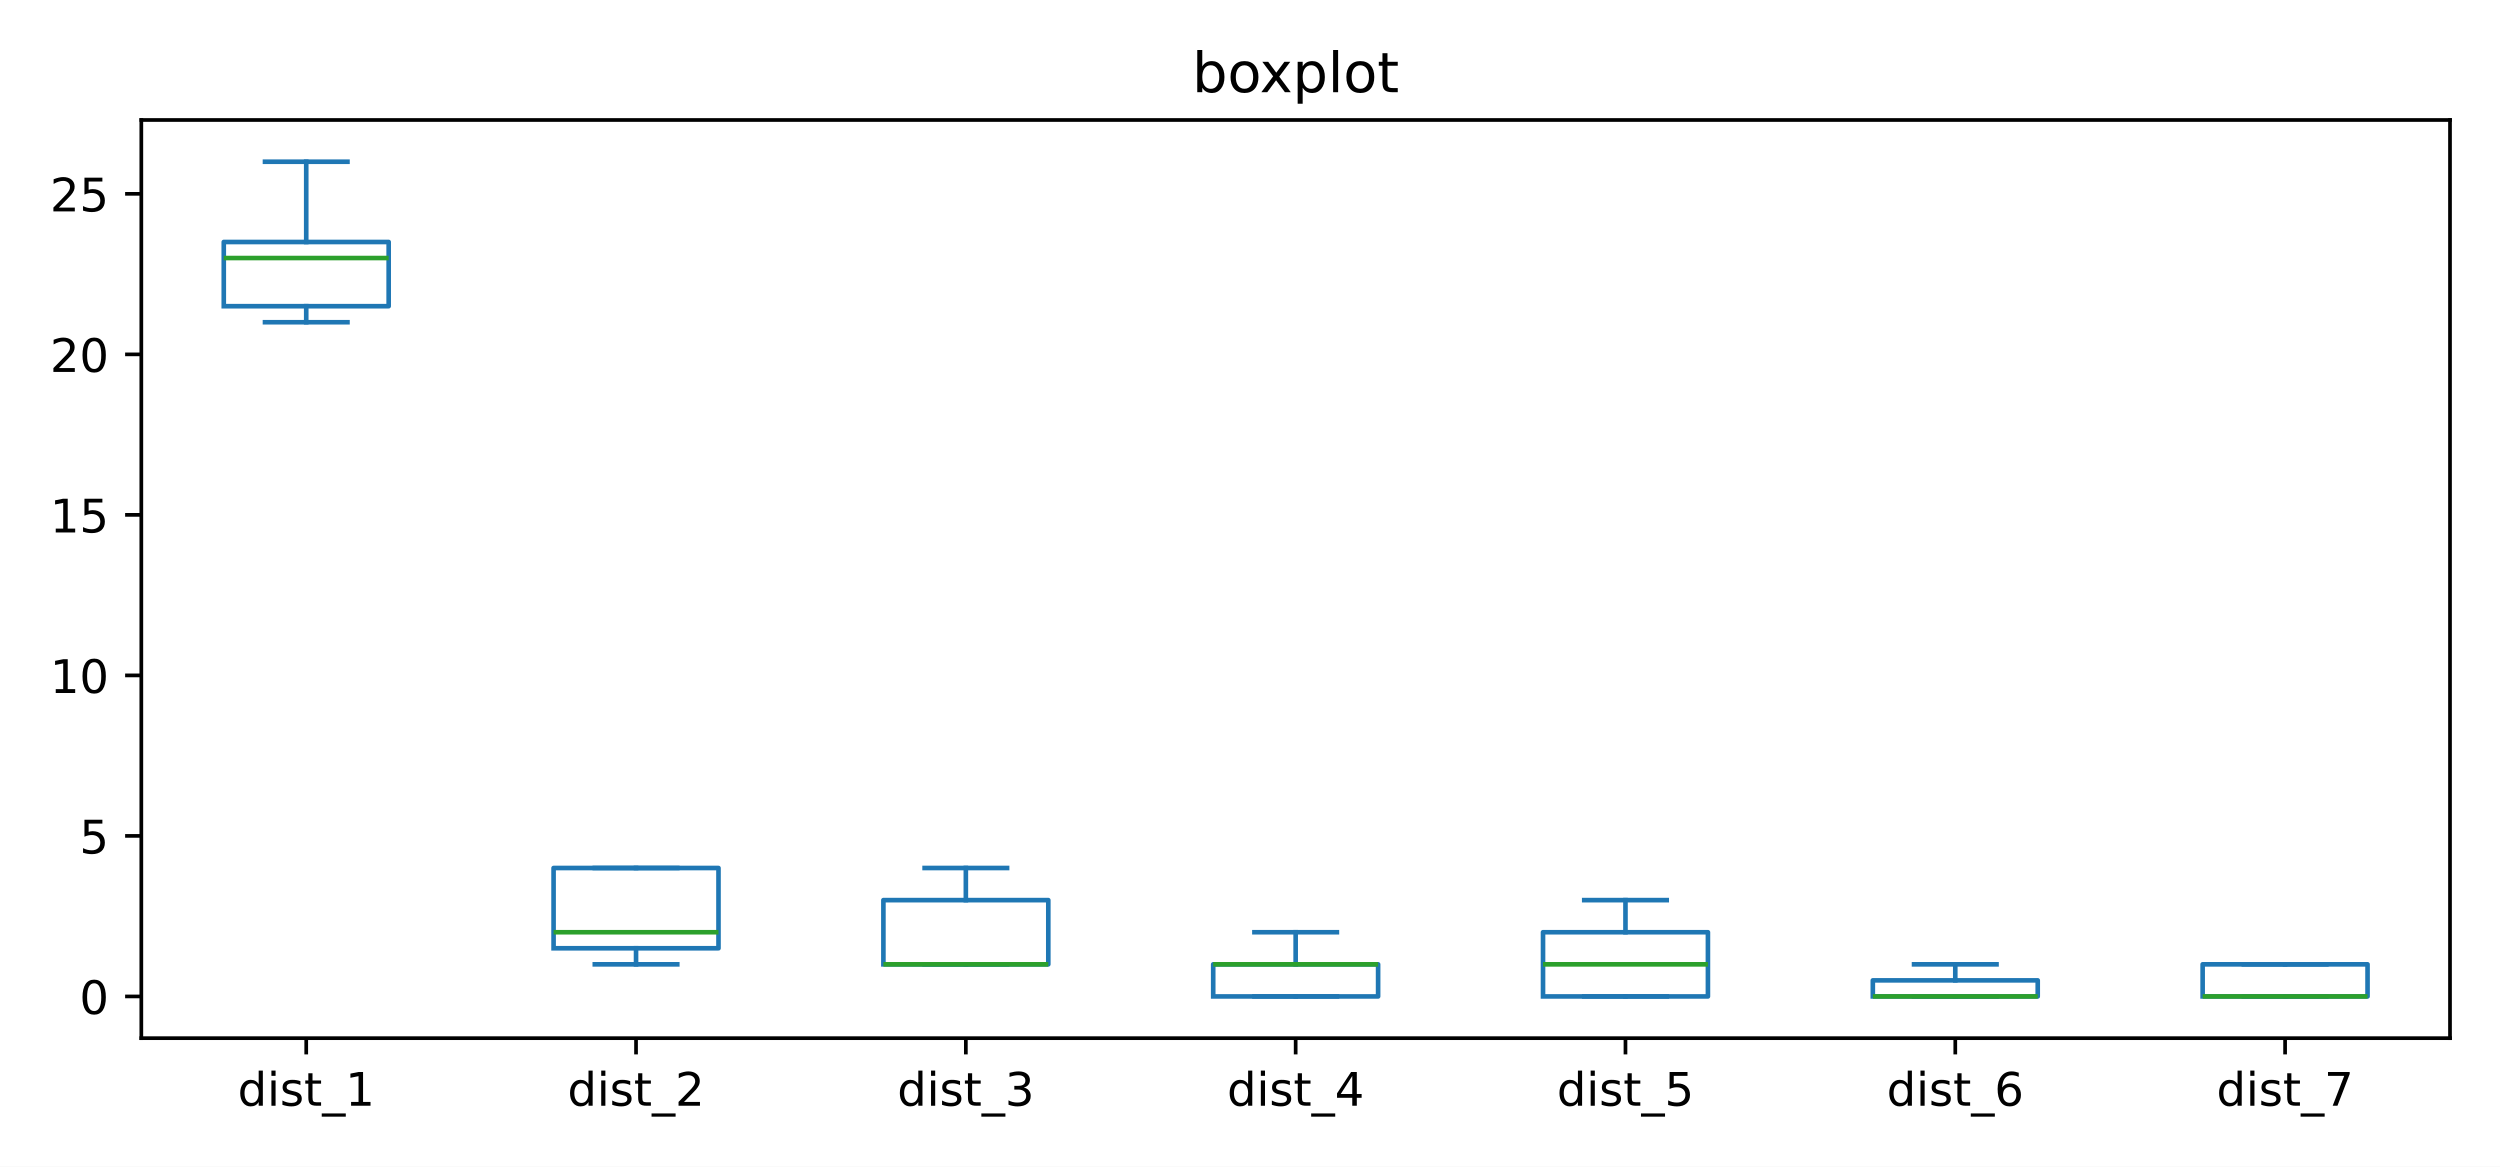
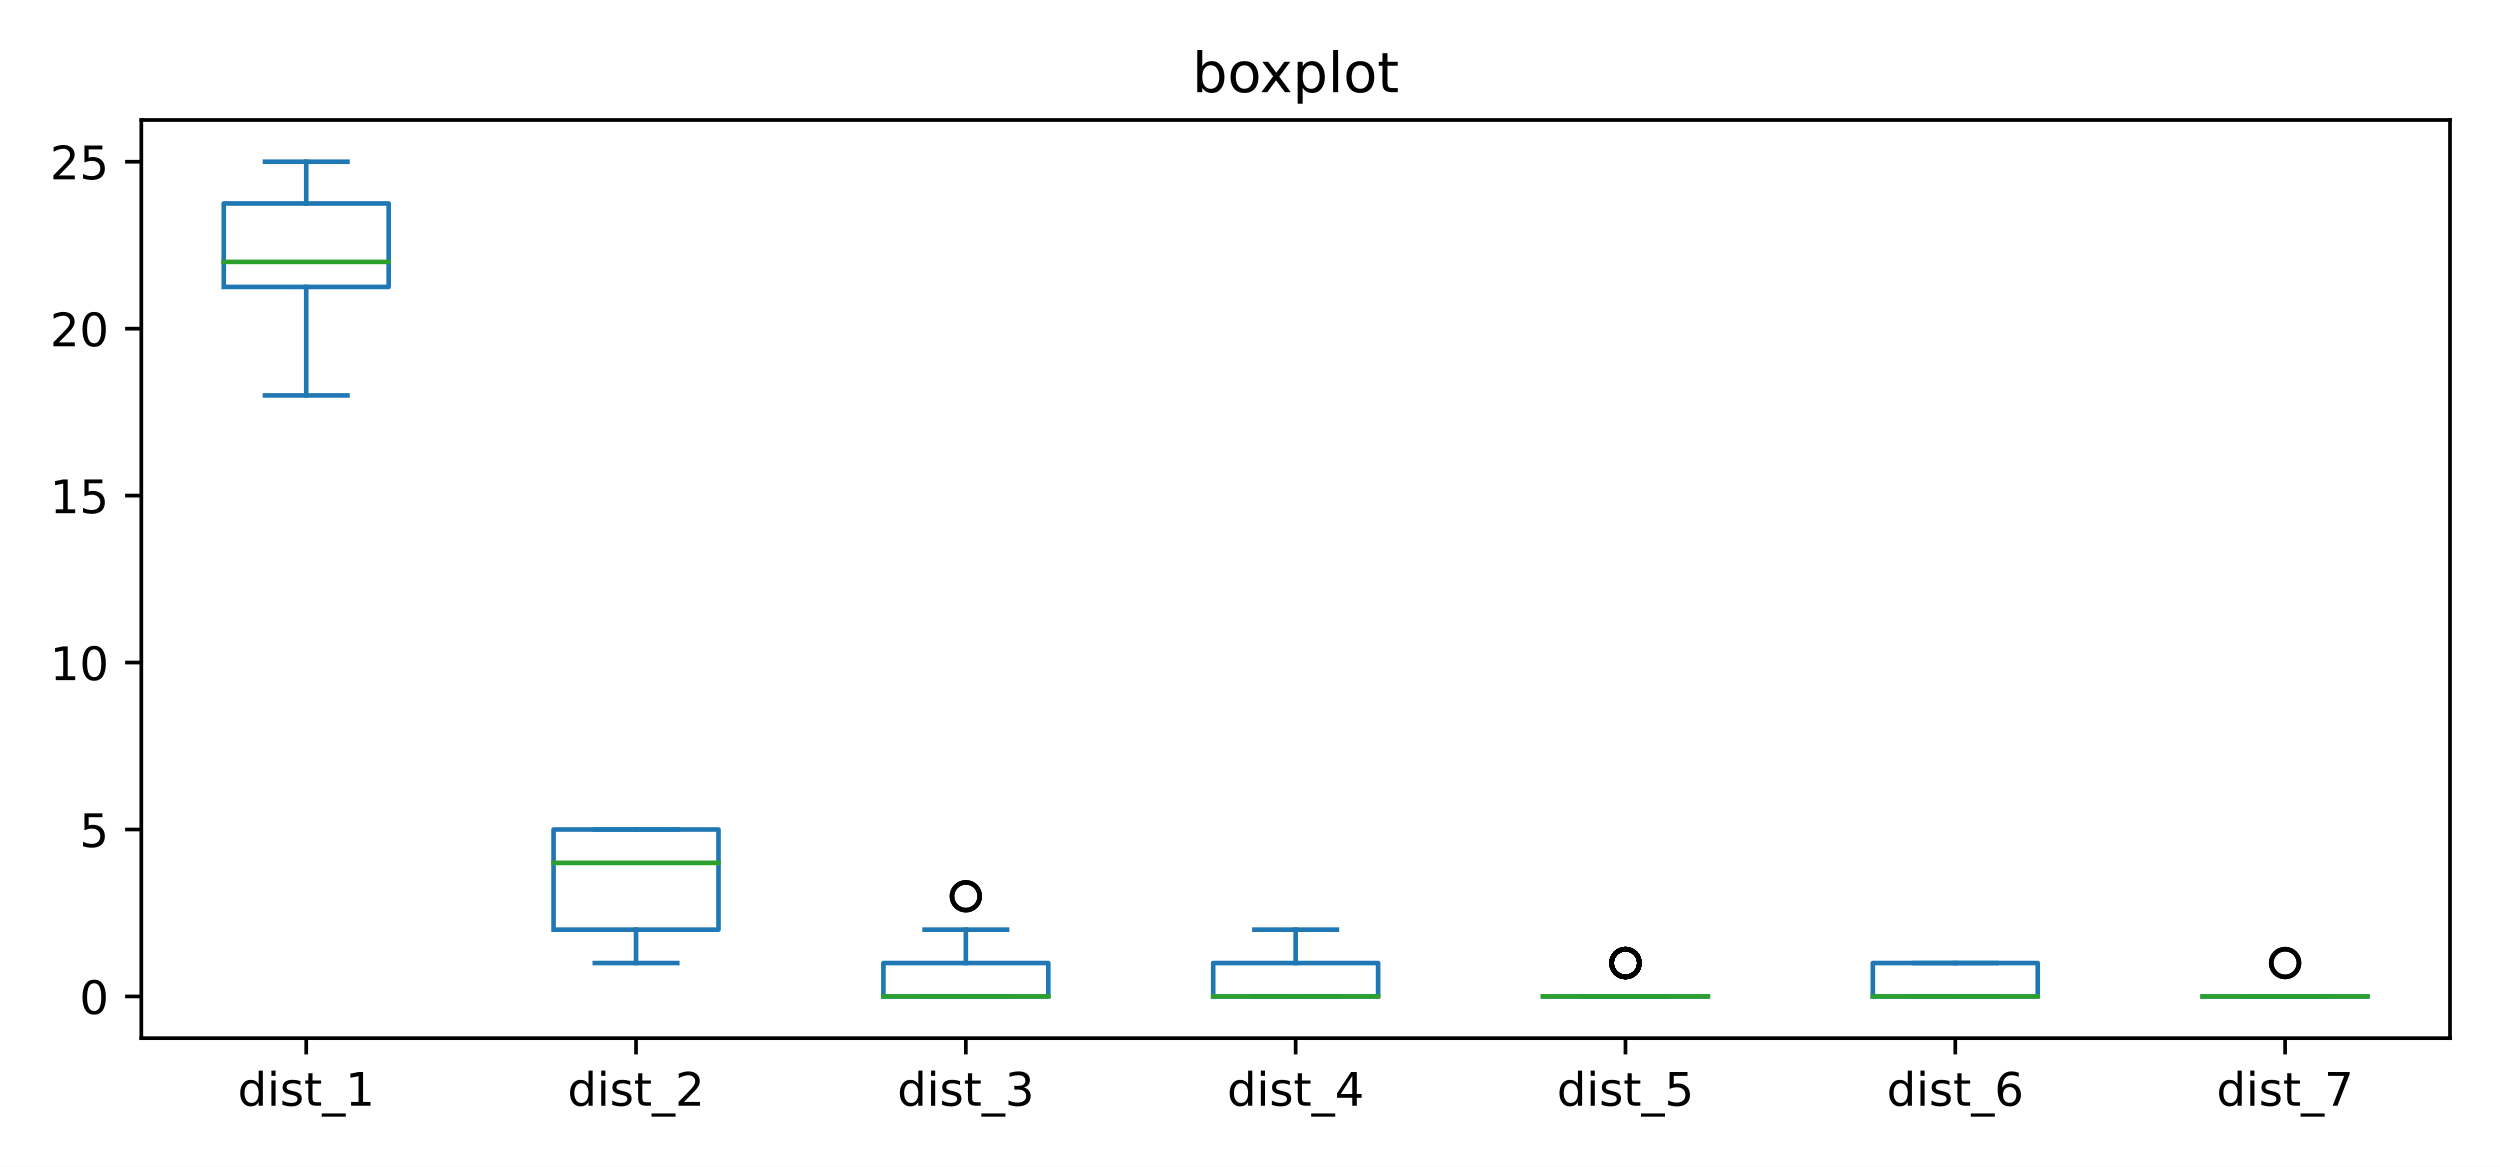
<svg xmlns="http://www.w3.org/2000/svg" xmlns:xlink="http://www.w3.org/1999/xlink" width="540pt" height="252pt" viewBox="0 0 540 252" version="1.1">
  <defs>
    <style type="text/css">*{stroke-linejoin: round; stroke-linecap: butt}</style>
  </defs>
  <g id="figure_1">
    <g id="patch_1">
      <path d="M 0 252  L 540 252  L 540 0  L 0 0  z " style="fill: #ffffff" />
    </g>
    <g id="axes_1">
      <g id="patch_2">
        <path d="M 30.525 224.244  L 529.2 224.244  L 529.2 25.918  L 30.525 25.918  z " style="fill: #ffffff" />
      </g>
      <g id="matplotlib.axis_1">
        <g id="xtick_1">
          <g id="line2d_1">
            <defs>
-               <path id="mcacb399987" d="M 0 0  L 0 3.5  " style="stroke: #000000; stroke-width: 0.8" />
+               <path id="m93301dcd38" d="M 0 0  L 0 3.5  " style="stroke: #000000; stroke-width: 0.8" />
            </defs>
            <g>
-               <use xlink:href="#mcacb399987" x="66.145" y="224.244" style="stroke: #000000; stroke-width: 0.8" />
+               <use xlink:href="#m93301dcd38" x="66.145" y="224.244" style="stroke: #000000; stroke-width: 0.8" />
            </g>
          </g>
          <g id="text_1">
-             <g transform="translate(51.33527 238.8422) scale(0.1 -0.1)">
+             <g transform="translate(51.33527 238.8422)scale(0.1 -0.1)">
              <defs>
                <path id="DejaVuSans-64" d="M 2906 2969  L 2906 4863  L 3481 4863  L 3481 0  L 2906 0  L 2906 525  Q 2725 213 2448 61  Q 2172 -91 1784 -91  Q 1150 -91 751 415  Q 353 922 353 1747  Q 353 2572 751 3078  Q 1150 3584 1784 3584  Q 2172 3584 2448 3432  Q 2725 3281 2906 2969  z M 947 1747  Q 947 1113 1208 752  Q 1469 391 1925 391  Q 2381 391 2643 752  Q 2906 1113 2906 1747  Q 2906 2381 2643 2742  Q 2381 3103 1925 3103  Q 1469 3103 1208 2742  Q 947 2381 947 1747  z " transform="scale(0.015625)" />
                <path id="DejaVuSans-69" d="M 603 3500  L 1178 3500  L 1178 0  L 603 0  L 603 3500  z M 603 4863  L 1178 4863  L 1178 4134  L 603 4134  L 603 4863  z " transform="scale(0.015625)" />
                <path id="DejaVuSans-73" d="M 2834 3397  L 2834 2853  Q 2591 2978 2328 3040  Q 2066 3103 1784 3103  Q 1356 3103 1142 2972  Q 928 2841 928 2578  Q 928 2378 1081 2264  Q 1234 2150 1697 2047  L 1894 2003  Q 2506 1872 2764 1633  Q 3022 1394 3022 966  Q 3022 478 2636 193  Q 2250 -91 1575 -91  Q 1294 -91 989 -36  Q 684 19 347 128  L 347 722  Q 666 556 975 473  Q 1284 391 1588 391  Q 1994 391 2212 530  Q 2431 669 2431 922  Q 2431 1156 2273 1281  Q 2116 1406 1581 1522  L 1381 1569  Q 847 1681 609 1914  Q 372 2147 372 2553  Q 372 3047 722 3315  Q 1072 3584 1716 3584  Q 2034 3584 2315 3537  Q 2597 3491 2834 3397  z " transform="scale(0.015625)" />
                <path id="DejaVuSans-74" d="M 1172 4494  L 1172 3500  L 2356 3500  L 2356 3053  L 1172 3053  L 1172 1153  Q 1172 725 1289 603  Q 1406 481 1766 481  L 2356 481  L 2356 0  L 1766 0  Q 1100 0 847 248  Q 594 497 594 1153  L 594 3053  L 172 3053  L 172 3500  L 594 3500  L 594 4494  L 1172 4494  z " transform="scale(0.015625)" />
                <path id="DejaVuSans-5f" d="M 3263 -1063  L 3263 -1509  L -63 -1509  L -63 -1063  L 3263 -1063  z " transform="scale(0.015625)" />
                <path id="DejaVuSans-31" d="M 794 531  L 1825 531  L 1825 4091  L 703 3866  L 703 4441  L 1819 4666  L 2450 4666  L 2450 531  L 3481 531  L 3481 0  L 794 0  L 794 531  z " transform="scale(0.015625)" />
              </defs>
              <use xlink:href="#DejaVuSans-64" />
              <use xlink:href="#DejaVuSans-69" x="63.477" />
              <use xlink:href="#DejaVuSans-73" x="91.26" />
              <use xlink:href="#DejaVuSans-74" x="143.359" />
              <use xlink:href="#DejaVuSans-5f" x="182.568" />
              <use xlink:href="#DejaVuSans-31" x="232.568" />
            </g>
          </g>
        </g>
        <g id="xtick_2">
          <g id="line2d_2">
            <g>
-               <use xlink:href="#mcacb399987" x="137.384" y="224.244" style="stroke: #000000; stroke-width: 0.8" />
+               <use xlink:href="#m93301dcd38" x="137.384" y="224.244" style="stroke: #000000; stroke-width: 0.8" />
            </g>
          </g>
          <g id="text_2">
-             <g transform="translate(122.5746 238.8422) scale(0.1 -0.1)">
+             <g transform="translate(122.5746 238.8422)scale(0.1 -0.1)">
              <defs>
                <path id="DejaVuSans-32" d="M 1228 531  L 3431 531  L 3431 0  L 469 0  L 469 531  Q 828 903 1448 1529  Q 2069 2156 2228 2338  Q 2531 2678 2651 2914  Q 2772 3150 2772 3378  Q 2772 3750 2511 3984  Q 2250 4219 1831 4219  Q 1534 4219 1204 4116  Q 875 4013 500 3803  L 500 4441  Q 881 4594 1212 4672  Q 1544 4750 1819 4750  Q 2544 4750 2975 4387  Q 3406 4025 3406 3419  Q 3406 3131 3298 2873  Q 3191 2616 2906 2266  Q 2828 2175 2409 1742  Q 1991 1309 1228 531  z " transform="scale(0.015625)" />
              </defs>
              <use xlink:href="#DejaVuSans-64" />
              <use xlink:href="#DejaVuSans-69" x="63.477" />
              <use xlink:href="#DejaVuSans-73" x="91.26" />
              <use xlink:href="#DejaVuSans-74" x="143.359" />
              <use xlink:href="#DejaVuSans-5f" x="182.568" />
              <use xlink:href="#DejaVuSans-32" x="232.568" />
            </g>
          </g>
        </g>
        <g id="xtick_3">
          <g id="line2d_3">
            <g>
-               <use xlink:href="#mcacb399987" x="208.623" y="224.244" style="stroke: #000000; stroke-width: 0.8" />
+               <use xlink:href="#m93301dcd38" x="208.623" y="224.244" style="stroke: #000000; stroke-width: 0.8" />
            </g>
          </g>
          <g id="text_3">
-             <g transform="translate(193.8138 238.8422) scale(0.1 -0.1)">
+             <g transform="translate(193.8138 238.8422)scale(0.1 -0.1)">
              <defs>
                <path id="DejaVuSans-33" d="M 2597 2516  Q 3050 2419 3304 2112  Q 3559 1806 3559 1356  Q 3559 666 3084 287  Q 2609 -91 1734 -91  Q 1441 -91 1130 -33  Q 819 25 488 141  L 488 750  Q 750 597 1062 519  Q 1375 441 1716 441  Q 2309 441 2620 675  Q 2931 909 2931 1356  Q 2931 1769 2642 2001  Q 2353 2234 1838 2234  L 1294 2234  L 1294 2753  L 1863 2753  Q 2328 2753 2575 2939  Q 2822 3125 2822 3475  Q 2822 3834 2567 4026  Q 2313 4219 1838 4219  Q 1578 4219 1281 4162  Q 984 4106 628 3988  L 628 4550  Q 988 4650 1302 4700  Q 1616 4750 1894 4750  Q 2613 4750 3031 4423  Q 3450 4097 3450 3541  Q 3450 3153 3228 2886  Q 3006 2619 2597 2516  z " transform="scale(0.015625)" />
              </defs>
              <use xlink:href="#DejaVuSans-64" />
              <use xlink:href="#DejaVuSans-69" x="63.477" />
              <use xlink:href="#DejaVuSans-73" x="91.26" />
              <use xlink:href="#DejaVuSans-74" x="143.359" />
              <use xlink:href="#DejaVuSans-5f" x="182.568" />
              <use xlink:href="#DejaVuSans-33" x="232.568" />
            </g>
          </g>
        </g>
        <g id="xtick_4">
          <g id="line2d_4">
            <g>
-               <use xlink:href="#mcacb399987" x="279.863" y="224.244" style="stroke: #000000; stroke-width: 0.8" />
+               <use xlink:href="#m93301dcd38" x="279.863" y="224.244" style="stroke: #000000; stroke-width: 0.8" />
            </g>
          </g>
          <g id="text_4">
-             <g transform="translate(265.0531 238.8422) scale(0.1 -0.1)">
+             <g transform="translate(265.0531 238.8422)scale(0.1 -0.1)">
              <defs>
                <path id="DejaVuSans-34" d="M 2419 4116  L 825 1625  L 2419 1625  L 2419 4116  z M 2253 4666  L 3047 4666  L 3047 1625  L 3713 1625  L 3713 1100  L 3047 1100  L 3047 0  L 2419 0  L 2419 1100  L 313 1100  L 313 1709  L 2253 4666  z " transform="scale(0.015625)" />
              </defs>
              <use xlink:href="#DejaVuSans-64" />
              <use xlink:href="#DejaVuSans-69" x="63.477" />
              <use xlink:href="#DejaVuSans-73" x="91.26" />
              <use xlink:href="#DejaVuSans-74" x="143.359" />
              <use xlink:href="#DejaVuSans-5f" x="182.568" />
              <use xlink:href="#DejaVuSans-34" x="232.568" />
            </g>
          </g>
        </g>
        <g id="xtick_5">
          <g id="line2d_5">
            <g>
-               <use xlink:href="#mcacb399987" x="351.102" y="224.244" style="stroke: #000000; stroke-width: 0.8" />
+               <use xlink:href="#m93301dcd38" x="351.102" y="224.244" style="stroke: #000000; stroke-width: 0.8" />
            </g>
          </g>
          <g id="text_5">
-             <g transform="translate(336.2924 238.8422) scale(0.1 -0.1)">
+             <g transform="translate(336.2924 238.8422)scale(0.1 -0.1)">
              <defs>
                <path id="DejaVuSans-35" d="M 691 4666  L 3169 4666  L 3169 4134  L 1269 4134  L 1269 2991  Q 1406 3038 1543 3061  Q 1681 3084 1819 3084  Q 2600 3084 3056 2656  Q 3513 2228 3513 1497  Q 3513 744 3044 326  Q 2575 -91 1722 -91  Q 1428 -91 1123 -41  Q 819 9 494 109  L 494 744  Q 775 591 1075 516  Q 1375 441 1709 441  Q 2250 441 2565 725  Q 2881 1009 2881 1497  Q 2881 1984 2565 2268  Q 2250 2553 1709 2553  Q 1456 2553 1204 2497  Q 953 2441 691 2322  L 691 4666  z " transform="scale(0.015625)" />
              </defs>
              <use xlink:href="#DejaVuSans-64" />
              <use xlink:href="#DejaVuSans-69" x="63.477" />
              <use xlink:href="#DejaVuSans-73" x="91.26" />
              <use xlink:href="#DejaVuSans-74" x="143.359" />
              <use xlink:href="#DejaVuSans-5f" x="182.568" />
              <use xlink:href="#DejaVuSans-35" x="232.568" />
            </g>
          </g>
        </g>
        <g id="xtick_6">
          <g id="line2d_6">
            <g>
-               <use xlink:href="#mcacb399987" x="422.341" y="224.244" style="stroke: #000000; stroke-width: 0.8" />
+               <use xlink:href="#m93301dcd38" x="422.341" y="224.244" style="stroke: #000000; stroke-width: 0.8" />
            </g>
          </g>
          <g id="text_6">
-             <g transform="translate(407.5317 238.8422) scale(0.1 -0.1)">
+             <g transform="translate(407.5317 238.8422)scale(0.1 -0.1)">
              <defs>
                <path id="DejaVuSans-36" d="M 2113 2584  Q 1688 2584 1439 2293  Q 1191 2003 1191 1497  Q 1191 994 1439 701  Q 1688 409 2113 409  Q 2538 409 2786 701  Q 3034 994 3034 1497  Q 3034 2003 2786 2293  Q 2538 2584 2113 2584  z M 3366 4563  L 3366 3988  Q 3128 4100 2886 4159  Q 2644 4219 2406 4219  Q 1781 4219 1451 3797  Q 1122 3375 1075 2522  Q 1259 2794 1537 2939  Q 1816 3084 2150 3084  Q 2853 3084 3261 2657  Q 3669 2231 3669 1497  Q 3669 778 3244 343  Q 2819 -91 2113 -91  Q 1303 -91 875 529  Q 447 1150 447 2328  Q 447 3434 972 4092  Q 1497 4750 2381 4750  Q 2619 4750 2861 4703  Q 3103 4656 3366 4563  z " transform="scale(0.015625)" />
              </defs>
              <use xlink:href="#DejaVuSans-64" />
              <use xlink:href="#DejaVuSans-69" x="63.477" />
              <use xlink:href="#DejaVuSans-73" x="91.26" />
              <use xlink:href="#DejaVuSans-74" x="143.359" />
              <use xlink:href="#DejaVuSans-5f" x="182.568" />
              <use xlink:href="#DejaVuSans-36" x="232.568" />
            </g>
          </g>
        </g>
        <g id="xtick_7">
          <g id="line2d_7">
            <g>
-               <use xlink:href="#mcacb399987" x="493.58" y="224.244" style="stroke: #000000; stroke-width: 0.8" />
+               <use xlink:href="#m93301dcd38" x="493.58" y="224.244" style="stroke: #000000; stroke-width: 0.8" />
            </g>
          </g>
          <g id="text_7">
-             <g transform="translate(478.771 238.8422) scale(0.1 -0.1)">
+             <g transform="translate(478.771 238.8422)scale(0.1 -0.1)">
              <defs>
                <path id="DejaVuSans-37" d="M 525 4666  L 3525 4666  L 3525 4397  L 1831 0  L 1172 0  L 2766 4134  L 525 4134  L 525 4666  z " transform="scale(0.015625)" />
              </defs>
              <use xlink:href="#DejaVuSans-64" />
              <use xlink:href="#DejaVuSans-69" x="63.477" />
              <use xlink:href="#DejaVuSans-73" x="91.26" />
              <use xlink:href="#DejaVuSans-74" x="143.359" />
              <use xlink:href="#DejaVuSans-5f" x="182.568" />
              <use xlink:href="#DejaVuSans-37" x="232.568" />
            </g>
          </g>
        </g>
      </g>
      <g id="matplotlib.axis_2">
        <g id="ytick_1">
          <g id="line2d_8">
            <defs>
-               <path id="m5f2f2c5712" d="M 0 0  L -3.5 0  " style="stroke: #000000; stroke-width: 0.8" />
+               <path id="m5f8234d470" d="M 0 0  L -3.5 0  " style="stroke: #000000; stroke-width: 0.8" />
            </defs>
            <g>
-               <use xlink:href="#m5f2f2c5712" x="30.525" y="215.229" style="stroke: #000000; stroke-width: 0.8" />
+               <use xlink:href="#m5f8234d470" x="30.525" y="215.229" style="stroke: #000000; stroke-width: 0.8" />
            </g>
          </g>
          <g id="text_8">
-             <g transform="translate(17.1625 219.0282) scale(0.1 -0.1)">
+             <g transform="translate(17.1625 219.0282)scale(0.1 -0.1)">
              <defs>
                <path id="DejaVuSans-30" d="M 2034 4250  Q 1547 4250 1301 3770  Q 1056 3291 1056 2328  Q 1056 1369 1301 889  Q 1547 409 2034 409  Q 2525 409 2770 889  Q 3016 1369 3016 2328  Q 3016 3291 2770 3770  Q 2525 4250 2034 4250  z M 2034 4750  Q 2819 4750 3233 4129  Q 3647 3509 3647 2328  Q 3647 1150 3233 529  Q 2819 -91 2034 -91  Q 1250 -91 836 529  Q 422 1150 422 2328  Q 422 3509 836 4129  Q 1250 4750 2034 4750  z " transform="scale(0.015625)" />
              </defs>
              <use xlink:href="#DejaVuSans-30" />
            </g>
          </g>
        </g>
        <g id="ytick_2">
          <g id="line2d_9">
            <g>
-               <use xlink:href="#m5f2f2c5712" x="30.525" y="180.557" style="stroke: #000000; stroke-width: 0.8" />
+               <use xlink:href="#m5f8234d470" x="30.525" y="179.17" style="stroke: #000000; stroke-width: 0.8" />
            </g>
          </g>
          <g id="text_9">
-             <g transform="translate(17.1625 184.3559) scale(0.1 -0.1)">
+             <g transform="translate(17.1625 182.969)scale(0.1 -0.1)">
              <use xlink:href="#DejaVuSans-35" />
            </g>
          </g>
        </g>
        <g id="ytick_3">
          <g id="line2d_10">
            <g>
-               <use xlink:href="#m5f2f2c5712" x="30.525" y="145.884" style="stroke: #000000; stroke-width: 0.8" />
+               <use xlink:href="#m5f8234d470" x="30.525" y="143.111" style="stroke: #000000; stroke-width: 0.8" />
            </g>
          </g>
          <g id="text_10">
-             <g transform="translate(10.8 149.6835) scale(0.1 -0.1)">
+             <g transform="translate(10.8 146.9098)scale(0.1 -0.1)">
              <use xlink:href="#DejaVuSans-31" />
              <use xlink:href="#DejaVuSans-30" x="63.623" />
            </g>
          </g>
        </g>
        <g id="ytick_4">
          <g id="line2d_11">
            <g>
-               <use xlink:href="#m5f2f2c5712" x="30.525" y="111.212" style="stroke: #000000; stroke-width: 0.8" />
+               <use xlink:href="#m5f8234d470" x="30.525" y="107.051" style="stroke: #000000; stroke-width: 0.8" />
            </g>
          </g>
          <g id="text_11">
-             <g transform="translate(10.8 115.0112) scale(0.1 -0.1)">
+             <g transform="translate(10.8 110.8506)scale(0.1 -0.1)">
              <use xlink:href="#DejaVuSans-31" />
              <use xlink:href="#DejaVuSans-35" x="63.623" />
            </g>
          </g>
        </g>
        <g id="ytick_5">
          <g id="line2d_12">
            <g>
-               <use xlink:href="#m5f2f2c5712" x="30.525" y="76.54" style="stroke: #000000; stroke-width: 0.8" />
+               <use xlink:href="#m5f8234d470" x="30.525" y="70.992" style="stroke: #000000; stroke-width: 0.8" />
            </g>
          </g>
          <g id="text_12">
-             <g transform="translate(10.8 80.33892) scale(0.1 -0.1)">
+             <g transform="translate(10.8 74.79135)scale(0.1 -0.1)">
              <use xlink:href="#DejaVuSans-32" />
              <use xlink:href="#DejaVuSans-30" x="63.623" />
            </g>
          </g>
        </g>
        <g id="ytick_6">
          <g id="line2d_13">
            <g>
-               <use xlink:href="#m5f2f2c5712" x="30.525" y="41.867" style="stroke: #000000; stroke-width: 0.8" />
+               <use xlink:href="#m5f8234d470" x="30.525" y="34.933" style="stroke: #000000; stroke-width: 0.8" />
            </g>
          </g>
          <g id="text_13">
-             <g transform="translate(10.8 45.66661) scale(0.1 -0.1)">
+             <g transform="translate(10.8 38.73215)scale(0.1 -0.1)">
              <use xlink:href="#DejaVuSans-32" />
              <use xlink:href="#DejaVuSans-35" x="63.623" />
            </g>
          </g>
        </g>
      </g>
      <g id="line2d_14">
-         <path d="M 48.335 66.138  L 83.954 66.138  L 83.954 52.269  L 48.335 52.269  L 48.335 66.138  " clip-path="url(#pa580f238c5)" style="fill: none; stroke: #1f77b4; stroke-linecap: square" />
+         <path d="M 48.335 61.977  L 83.954 61.977  L 83.954 43.948  L 48.335 43.948  L 48.335 61.977  " clip-path="url(#p18e5dba90d)" style="fill: none; stroke: #1f77b4; stroke-linecap: square" />
      </g>
      <g id="line2d_15">
-         <path d="M 66.145 66.138  L 66.145 69.605  " clip-path="url(#pa580f238c5)" style="fill: none; stroke: #1f77b4; stroke-linecap: square" />
+         <path d="M 66.145 61.977  L 66.145 85.416  " clip-path="url(#p18e5dba90d)" style="fill: none; stroke: #1f77b4; stroke-linecap: square" />
      </g>
      <g id="line2d_16">
-         <path d="M 66.145 52.269  L 66.145 34.933  " clip-path="url(#pa580f238c5)" style="fill: none; stroke: #1f77b4; stroke-linecap: square" />
+         <path d="M 66.145 43.948  L 66.145 34.933  " clip-path="url(#p18e5dba90d)" style="fill: none; stroke: #1f77b4; stroke-linecap: square" />
      </g>
      <g id="line2d_17">
-         <path d="M 57.24 69.605  L 75.05 69.605  " clip-path="url(#pa580f238c5)" style="fill: none; stroke: #1f77b4; stroke-linecap: square" />
+         <path d="M 57.24 85.416  L 75.05 85.416  " clip-path="url(#p18e5dba90d)" style="fill: none; stroke: #1f77b4; stroke-linecap: square" />
      </g>
      <g id="line2d_18">
-         <path d="M 57.24 34.933  L 75.05 34.933  " clip-path="url(#pa580f238c5)" style="fill: none; stroke: #1f77b4; stroke-linecap: square" />
+         <path d="M 57.24 34.933  L 75.05 34.933  " clip-path="url(#p18e5dba90d)" style="fill: none; stroke: #1f77b4; stroke-linecap: square" />
      </g>
      <g id="line2d_19" />
      <g id="line2d_20">
-         <path d="M 119.574 204.827  L 155.194 204.827  L 155.194 187.491  L 119.574 187.491  L 119.574 204.827  " clip-path="url(#pa580f238c5)" style="fill: none; stroke: #1f77b4; stroke-linecap: square" />
+         <path d="M 119.574 200.805  L 155.194 200.805  L 155.194 179.17  L 119.574 179.17  L 119.574 200.805  " clip-path="url(#p18e5dba90d)" style="fill: none; stroke: #1f77b4; stroke-linecap: square" />
      </g>
      <g id="line2d_21">
-         <path d="M 137.384 204.827  L 137.384 208.294  " clip-path="url(#pa580f238c5)" style="fill: none; stroke: #1f77b4; stroke-linecap: square" />
+         <path d="M 137.384 200.805  L 137.384 208.017  " clip-path="url(#p18e5dba90d)" style="fill: none; stroke: #1f77b4; stroke-linecap: square" />
      </g>
      <g id="line2d_22">
-         <path d="M 137.384 187.491  L 137.384 187.491  " clip-path="url(#pa580f238c5)" style="fill: none; stroke: #1f77b4; stroke-linecap: square" />
+         <path d="M 137.384 179.17  L 137.384 179.17  " clip-path="url(#p18e5dba90d)" style="fill: none; stroke: #1f77b4; stroke-linecap: square" />
      </g>
      <g id="line2d_23">
-         <path d="M 128.479 208.294  L 146.289 208.294  " clip-path="url(#pa580f238c5)" style="fill: none; stroke: #1f77b4; stroke-linecap: square" />
+         <path d="M 128.479 208.017  L 146.289 208.017  " clip-path="url(#p18e5dba90d)" style="fill: none; stroke: #1f77b4; stroke-linecap: square" />
      </g>
      <g id="line2d_24">
-         <path d="M 128.479 187.491  L 146.289 187.491  " clip-path="url(#pa580f238c5)" style="fill: none; stroke: #1f77b4; stroke-linecap: square" />
+         <path d="M 128.479 179.17  L 146.289 179.17  " clip-path="url(#p18e5dba90d)" style="fill: none; stroke: #1f77b4; stroke-linecap: square" />
      </g>
      <g id="line2d_25" />
      <g id="line2d_26">
-         <path d="M 190.813 208.294  L 226.433 208.294  L 226.433 194.426  L 190.813 194.426  L 190.813 208.294  " clip-path="url(#pa580f238c5)" style="fill: none; stroke: #1f77b4; stroke-linecap: square" />
+         <path d="M 190.813 215.229  L 226.433 215.229  L 226.433 208.017  L 190.813 208.017  L 190.813 215.229  " clip-path="url(#p18e5dba90d)" style="fill: none; stroke: #1f77b4; stroke-linecap: square" />
      </g>
      <g id="line2d_27">
-         <path d="M 208.623 208.294  L 208.623 208.294  " clip-path="url(#pa580f238c5)" style="fill: none; stroke: #1f77b4; stroke-linecap: square" />
+         <path d="M 208.623 215.229  L 208.623 215.229  " clip-path="url(#p18e5dba90d)" style="fill: none; stroke: #1f77b4; stroke-linecap: square" />
      </g>
      <g id="line2d_28">
-         <path d="M 208.623 194.426  L 208.623 187.491  " clip-path="url(#pa580f238c5)" style="fill: none; stroke: #1f77b4; stroke-linecap: square" />
+         <path d="M 208.623 208.017  L 208.623 200.805  " clip-path="url(#p18e5dba90d)" style="fill: none; stroke: #1f77b4; stroke-linecap: square" />
      </g>
      <g id="line2d_29">
-         <path d="M 199.718 208.294  L 217.528 208.294  " clip-path="url(#pa580f238c5)" style="fill: none; stroke: #1f77b4; stroke-linecap: square" />
+         <path d="M 199.718 215.229  L 217.528 215.229  " clip-path="url(#p18e5dba90d)" style="fill: none; stroke: #1f77b4; stroke-linecap: square" />
      </g>
      <g id="line2d_30">
-         <path d="M 199.718 187.491  L 217.528 187.491  " clip-path="url(#pa580f238c5)" style="fill: none; stroke: #1f77b4; stroke-linecap: square" />
-       </g>
-       <g id="line2d_31" />
+         <path d="M 199.718 200.805  L 217.528 200.805  " clip-path="url(#p18e5dba90d)" style="fill: none; stroke: #1f77b4; stroke-linecap: square" />
+       </g>
+       <g id="line2d_31">
+         <defs>
+           <path id="m398b90c075" d="M 0 3  C 0.796 3 1.559 2.684 2.121 2.121  C 2.684 1.559 3 0.796 3 0  C 3 -0.796 2.684 -1.559 2.121 -2.121  C 1.559 -2.684 0.796 -3 0 -3  C -0.796 -3 -1.559 -2.684 -2.121 -2.121  C -2.684 -1.559 -3 -0.796 -3 0  C -3 0.796 -2.684 1.559 -2.121 2.121  C -1.559 2.684 -0.796 3 0 3  z " style="stroke: #000000" />
+         </defs>
+         <g clip-path="url(#p18e5dba90d)">
+           <use xlink:href="#m398b90c075" x="208.623" y="193.593" style="fill-opacity: 0; stroke: #000000" />
+           <use xlink:href="#m398b90c075" x="208.623" y="193.593" style="fill-opacity: 0; stroke: #000000" />
+         </g>
+       </g>
      <g id="line2d_32">
-         <path d="M 262.053 215.229  L 297.672 215.229  L 297.672 208.294  L 262.053 208.294  L 262.053 215.229  " clip-path="url(#pa580f238c5)" style="fill: none; stroke: #1f77b4; stroke-linecap: square" />
+         <path d="M 262.053 215.229  L 297.672 215.229  L 297.672 208.017  L 262.053 208.017  L 262.053 215.229  " clip-path="url(#p18e5dba90d)" style="fill: none; stroke: #1f77b4; stroke-linecap: square" />
      </g>
      <g id="line2d_33">
-         <path d="M 279.863 215.229  L 279.863 215.229  " clip-path="url(#pa580f238c5)" style="fill: none; stroke: #1f77b4; stroke-linecap: square" />
+         <path d="M 279.863 215.229  L 279.863 215.229  " clip-path="url(#p18e5dba90d)" style="fill: none; stroke: #1f77b4; stroke-linecap: square" />
      </g>
      <g id="line2d_34">
-         <path d="M 279.863 208.294  L 279.863 201.36  " clip-path="url(#pa580f238c5)" style="fill: none; stroke: #1f77b4; stroke-linecap: square" />
+         <path d="M 279.863 208.017  L 279.863 200.805  " clip-path="url(#p18e5dba90d)" style="fill: none; stroke: #1f77b4; stroke-linecap: square" />
      </g>
      <g id="line2d_35">
-         <path d="M 270.958 215.229  L 288.767 215.229  " clip-path="url(#pa580f238c5)" style="fill: none; stroke: #1f77b4; stroke-linecap: square" />
+         <path d="M 270.958 215.229  L 288.767 215.229  " clip-path="url(#p18e5dba90d)" style="fill: none; stroke: #1f77b4; stroke-linecap: square" />
      </g>
      <g id="line2d_36">
-         <path d="M 270.958 201.36  L 288.767 201.36  " clip-path="url(#pa580f238c5)" style="fill: none; stroke: #1f77b4; stroke-linecap: square" />
+         <path d="M 270.958 200.805  L 288.767 200.805  " clip-path="url(#p18e5dba90d)" style="fill: none; stroke: #1f77b4; stroke-linecap: square" />
      </g>
      <g id="line2d_37" />
      <g id="line2d_38">
-         <path d="M 333.292 215.229  L 368.912 215.229  L 368.912 201.36  L 333.292 201.36  L 333.292 215.229  " clip-path="url(#pa580f238c5)" style="fill: none; stroke: #1f77b4; stroke-linecap: square" />
+         <path d="M 333.292 215.229  L 368.912 215.229  L 368.912 215.229  L 333.292 215.229  L 333.292 215.229  " clip-path="url(#p18e5dba90d)" style="fill: none; stroke: #1f77b4; stroke-linecap: square" />
      </g>
      <g id="line2d_39">
-         <path d="M 351.102 215.229  L 351.102 215.229  " clip-path="url(#pa580f238c5)" style="fill: none; stroke: #1f77b4; stroke-linecap: square" />
+         <path d="M 351.102 215.229  L 351.102 215.229  " clip-path="url(#p18e5dba90d)" style="fill: none; stroke: #1f77b4; stroke-linecap: square" />
      </g>
      <g id="line2d_40">
-         <path d="M 351.102 201.36  L 351.102 194.426  " clip-path="url(#pa580f238c5)" style="fill: none; stroke: #1f77b4; stroke-linecap: square" />
+         <path d="M 351.102 215.229  L 351.102 215.229  " clip-path="url(#p18e5dba90d)" style="fill: none; stroke: #1f77b4; stroke-linecap: square" />
      </g>
      <g id="line2d_41">
-         <path d="M 342.197 215.229  L 360.007 215.229  " clip-path="url(#pa580f238c5)" style="fill: none; stroke: #1f77b4; stroke-linecap: square" />
+         <path d="M 342.197 215.229  L 360.007 215.229  " clip-path="url(#p18e5dba90d)" style="fill: none; stroke: #1f77b4; stroke-linecap: square" />
      </g>
      <g id="line2d_42">
-         <path d="M 342.197 194.426  L 360.007 194.426  " clip-path="url(#pa580f238c5)" style="fill: none; stroke: #1f77b4; stroke-linecap: square" />
-       </g>
-       <g id="line2d_43" />
+         <path d="M 342.197 215.229  L 360.007 215.229  " clip-path="url(#p18e5dba90d)" style="fill: none; stroke: #1f77b4; stroke-linecap: square" />
+       </g>
+       <g id="line2d_43">
+         <g clip-path="url(#p18e5dba90d)">
+           <use xlink:href="#m398b90c075" x="351.102" y="208.017" style="fill-opacity: 0; stroke: #000000" />
+           <use xlink:href="#m398b90c075" x="351.102" y="208.017" style="fill-opacity: 0; stroke: #000000" />
+           <use xlink:href="#m398b90c075" x="351.102" y="208.017" style="fill-opacity: 0; stroke: #000000" />
+           <use xlink:href="#m398b90c075" x="351.102" y="208.017" style="fill-opacity: 0; stroke: #000000" />
+           <use xlink:href="#m398b90c075" x="351.102" y="208.017" style="fill-opacity: 0; stroke: #000000" />
+           <use xlink:href="#m398b90c075" x="351.102" y="208.017" style="fill-opacity: 0; stroke: #000000" />
+           <use xlink:href="#m398b90c075" x="351.102" y="208.017" style="fill-opacity: 0; stroke: #000000" />
+           <use xlink:href="#m398b90c075" x="351.102" y="208.017" style="fill-opacity: 0; stroke: #000000" />
+           <use xlink:href="#m398b90c075" x="351.102" y="208.017" style="fill-opacity: 0; stroke: #000000" />
+           <use xlink:href="#m398b90c075" x="351.102" y="208.017" style="fill-opacity: 0; stroke: #000000" />
+         </g>
+       </g>
      <g id="line2d_44">
-         <path d="M 404.531 215.229  L 440.151 215.229  L 440.151 211.762  L 404.531 211.762  L 404.531 215.229  " clip-path="url(#pa580f238c5)" style="fill: none; stroke: #1f77b4; stroke-linecap: square" />
+         <path d="M 404.531 215.229  L 440.151 215.229  L 440.151 208.017  L 404.531 208.017  L 404.531 215.229  " clip-path="url(#p18e5dba90d)" style="fill: none; stroke: #1f77b4; stroke-linecap: square" />
      </g>
      <g id="line2d_45">
-         <path d="M 422.341 215.229  L 422.341 215.229  " clip-path="url(#pa580f238c5)" style="fill: none; stroke: #1f77b4; stroke-linecap: square" />
+         <path d="M 422.341 215.229  L 422.341 215.229  " clip-path="url(#p18e5dba90d)" style="fill: none; stroke: #1f77b4; stroke-linecap: square" />
      </g>
      <g id="line2d_46">
-         <path d="M 422.341 211.762  L 422.341 208.294  " clip-path="url(#pa580f238c5)" style="fill: none; stroke: #1f77b4; stroke-linecap: square" />
+         <path d="M 422.341 208.017  L 422.341 208.017  " clip-path="url(#p18e5dba90d)" style="fill: none; stroke: #1f77b4; stroke-linecap: square" />
      </g>
      <g id="line2d_47">
-         <path d="M 413.436 215.229  L 431.246 215.229  " clip-path="url(#pa580f238c5)" style="fill: none; stroke: #1f77b4; stroke-linecap: square" />
+         <path d="M 413.436 215.229  L 431.246 215.229  " clip-path="url(#p18e5dba90d)" style="fill: none; stroke: #1f77b4; stroke-linecap: square" />
      </g>
      <g id="line2d_48">
-         <path d="M 413.436 208.294  L 431.246 208.294  " clip-path="url(#pa580f238c5)" style="fill: none; stroke: #1f77b4; stroke-linecap: square" />
+         <path d="M 413.436 208.017  L 431.246 208.017  " clip-path="url(#p18e5dba90d)" style="fill: none; stroke: #1f77b4; stroke-linecap: square" />
      </g>
      <g id="line2d_49" />
      <g id="line2d_50">
-         <path d="M 475.771 215.229  L 511.39 215.229  L 511.39 208.294  L 475.771 208.294  L 475.771 215.229  " clip-path="url(#pa580f238c5)" style="fill: none; stroke: #1f77b4; stroke-linecap: square" />
+         <path d="M 475.771 215.229  L 511.39 215.229  L 511.39 215.229  L 475.771 215.229  L 475.771 215.229  " clip-path="url(#p18e5dba90d)" style="fill: none; stroke: #1f77b4; stroke-linecap: square" />
      </g>
      <g id="line2d_51">
-         <path d="M 493.58 215.229  L 493.58 215.229  " clip-path="url(#pa580f238c5)" style="fill: none; stroke: #1f77b4; stroke-linecap: square" />
+         <path d="M 493.58 215.229  L 493.58 215.229  " clip-path="url(#p18e5dba90d)" style="fill: none; stroke: #1f77b4; stroke-linecap: square" />
      </g>
      <g id="line2d_52">
-         <path d="M 493.58 208.294  L 493.58 208.294  " clip-path="url(#pa580f238c5)" style="fill: none; stroke: #1f77b4; stroke-linecap: square" />
+         <path d="M 493.58 215.229  L 493.58 215.229  " clip-path="url(#p18e5dba90d)" style="fill: none; stroke: #1f77b4; stroke-linecap: square" />
      </g>
      <g id="line2d_53">
-         <path d="M 484.675 215.229  L 502.485 215.229  " clip-path="url(#pa580f238c5)" style="fill: none; stroke: #1f77b4; stroke-linecap: square" />
+         <path d="M 484.675 215.229  L 502.485 215.229  " clip-path="url(#p18e5dba90d)" style="fill: none; stroke: #1f77b4; stroke-linecap: square" />
      </g>
      <g id="line2d_54">
-         <path d="M 484.675 208.294  L 502.485 208.294  " clip-path="url(#pa580f238c5)" style="fill: none; stroke: #1f77b4; stroke-linecap: square" />
-       </g>
-       <g id="line2d_55" />
+         <path d="M 484.675 215.229  L 502.485 215.229  " clip-path="url(#p18e5dba90d)" style="fill: none; stroke: #1f77b4; stroke-linecap: square" />
+       </g>
+       <g id="line2d_55">
+         <g clip-path="url(#p18e5dba90d)">
+           <use xlink:href="#m398b90c075" x="493.58" y="208.017" style="fill-opacity: 0; stroke: #000000" />
+           <use xlink:href="#m398b90c075" x="493.58" y="208.017" style="fill-opacity: 0; stroke: #000000" />
+         </g>
+       </g>
      <g id="line2d_56">
-         <path d="M 48.335 55.736  L 83.954 55.736  " clip-path="url(#pa580f238c5)" style="fill: none; stroke: #2ca02c" />
+         <path d="M 48.335 56.568  L 83.954 56.568  " clip-path="url(#p18e5dba90d)" style="fill: none; stroke: #2ca02c; stroke-linecap: square" />
      </g>
      <g id="line2d_57">
-         <path d="M 119.574 201.36  L 155.194 201.36  " clip-path="url(#pa580f238c5)" style="fill: none; stroke: #2ca02c" />
+         <path d="M 119.574 186.382  L 155.194 186.382  " clip-path="url(#p18e5dba90d)" style="fill: none; stroke: #2ca02c; stroke-linecap: square" />
      </g>
      <g id="line2d_58">
-         <path d="M 190.813 208.294  L 226.433 208.294  " clip-path="url(#pa580f238c5)" style="fill: none; stroke: #2ca02c" />
+         <path d="M 190.813 215.229  L 226.433 215.229  " clip-path="url(#p18e5dba90d)" style="fill: none; stroke: #2ca02c; stroke-linecap: square" />
      </g>
      <g id="line2d_59">
-         <path d="M 262.053 208.294  L 297.672 208.294  " clip-path="url(#pa580f238c5)" style="fill: none; stroke: #2ca02c" />
+         <path d="M 262.053 215.229  L 297.672 215.229  " clip-path="url(#p18e5dba90d)" style="fill: none; stroke: #2ca02c; stroke-linecap: square" />
      </g>
      <g id="line2d_60">
-         <path d="M 333.292 208.294  L 368.912 208.294  " clip-path="url(#pa580f238c5)" style="fill: none; stroke: #2ca02c" />
+         <path d="M 333.292 215.229  L 368.912 215.229  " clip-path="url(#p18e5dba90d)" style="fill: none; stroke: #2ca02c; stroke-linecap: square" />
      </g>
      <g id="line2d_61">
-         <path d="M 404.531 215.229  L 440.151 215.229  " clip-path="url(#pa580f238c5)" style="fill: none; stroke: #2ca02c" />
+         <path d="M 404.531 215.229  L 440.151 215.229  " clip-path="url(#p18e5dba90d)" style="fill: none; stroke: #2ca02c; stroke-linecap: square" />
      </g>
      <g id="line2d_62">
-         <path d="M 475.771 215.229  L 511.39 215.229  " clip-path="url(#pa580f238c5)" style="fill: none; stroke: #2ca02c" />
+         <path d="M 475.771 215.229  L 511.39 215.229  " clip-path="url(#p18e5dba90d)" style="fill: none; stroke: #2ca02c; stroke-linecap: square" />
      </g>
      <g id="patch_3">
        <path d="M 30.525 224.244  L 30.525 25.918  " style="fill: none; stroke: #000000; stroke-width: 0.8; stroke-linejoin: miter; stroke-linecap: square" />
      </g>
      <g id="patch_4">
        <path d="M 529.2 224.244  L 529.2 25.918  " style="fill: none; stroke: #000000; stroke-width: 0.8; stroke-linejoin: miter; stroke-linecap: square" />
      </g>
      <g id="patch_5">
        <path d="M 30.525 224.244  L 529.2 224.244  " style="fill: none; stroke: #000000; stroke-width: 0.8; stroke-linejoin: miter; stroke-linecap: square" />
      </g>
      <g id="patch_6">
        <path d="M 30.525 25.918  L 529.2 25.918  " style="fill: none; stroke: #000000; stroke-width: 0.8; stroke-linejoin: miter; stroke-linecap: square" />
      </g>
      <g id="text_14">
-         <g transform="translate(257.5191 19.91812) scale(0.12 -0.12)">
+         <g transform="translate(257.5191 19.91812)scale(0.12 -0.12)">
          <defs>
            <path id="DejaVuSans-62" d="M 3116 1747  Q 3116 2381 2855 2742  Q 2594 3103 2138 3103  Q 1681 3103 1420 2742  Q 1159 2381 1159 1747  Q 1159 1113 1420 752  Q 1681 391 2138 391  Q 2594 391 2855 752  Q 3116 1113 3116 1747  z M 1159 2969  Q 1341 3281 1617 3432  Q 1894 3584 2278 3584  Q 2916 3584 3314 3078  Q 3713 2572 3713 1747  Q 3713 922 3314 415  Q 2916 -91 2278 -91  Q 1894 -91 1617 61  Q 1341 213 1159 525  L 1159 0  L 581 0  L 581 4863  L 1159 4863  L 1159 2969  z " transform="scale(0.015625)" />
            <path id="DejaVuSans-6f" d="M 1959 3097  Q 1497 3097 1228 2736  Q 959 2375 959 1747  Q 959 1119 1226 758  Q 1494 397 1959 397  Q 2419 397 2687 759  Q 2956 1122 2956 1747  Q 2956 2369 2687 2733  Q 2419 3097 1959 3097  z M 1959 3584  Q 2709 3584 3137 3096  Q 3566 2609 3566 1747  Q 3566 888 3137 398  Q 2709 -91 1959 -91  Q 1206 -91 779 398  Q 353 888 353 1747  Q 353 2609 779 3096  Q 1206 3584 1959 3584  z " transform="scale(0.015625)" />
            <path id="DejaVuSans-78" d="M 3513 3500  L 2247 1797  L 3578 0  L 2900 0  L 1881 1375  L 863 0  L 184 0  L 1544 1831  L 300 3500  L 978 3500  L 1906 2253  L 2834 3500  L 3513 3500  z " transform="scale(0.015625)" />
            <path id="DejaVuSans-70" d="M 1159 525  L 1159 -1331  L 581 -1331  L 581 3500  L 1159 3500  L 1159 2969  Q 1341 3281 1617 3432  Q 1894 3584 2278 3584  Q 2916 3584 3314 3078  Q 3713 2572 3713 1747  Q 3713 922 3314 415  Q 2916 -91 2278 -91  Q 1894 -91 1617 61  Q 1341 213 1159 525  z M 3116 1747  Q 3116 2381 2855 2742  Q 2594 3103 2138 3103  Q 1681 3103 1420 2742  Q 1159 2381 1159 1747  Q 1159 1113 1420 752  Q 1681 391 2138 391  Q 2594 391 2855 752  Q 3116 1113 3116 1747  z " transform="scale(0.015625)" />
            <path id="DejaVuSans-6c" d="M 603 4863  L 1178 4863  L 1178 0  L 603 0  L 603 4863  z " transform="scale(0.015625)" />
          </defs>
          <use xlink:href="#DejaVuSans-62" />
          <use xlink:href="#DejaVuSans-6f" x="63.477" />
          <use xlink:href="#DejaVuSans-78" x="121.533" />
          <use xlink:href="#DejaVuSans-70" x="180.713" />
          <use xlink:href="#DejaVuSans-6c" x="244.189" />
          <use xlink:href="#DejaVuSans-6f" x="271.973" />
          <use xlink:href="#DejaVuSans-74" x="333.154" />
        </g>
      </g>
    </g>
  </g>
  <defs>
-     <clipPath id="pa580f238c5">
+     <clipPath id="p18e5dba90d">
      <rect x="30.525" y="25.918" width="498.675" height="198.326" />
    </clipPath>
  </defs>
</svg>
